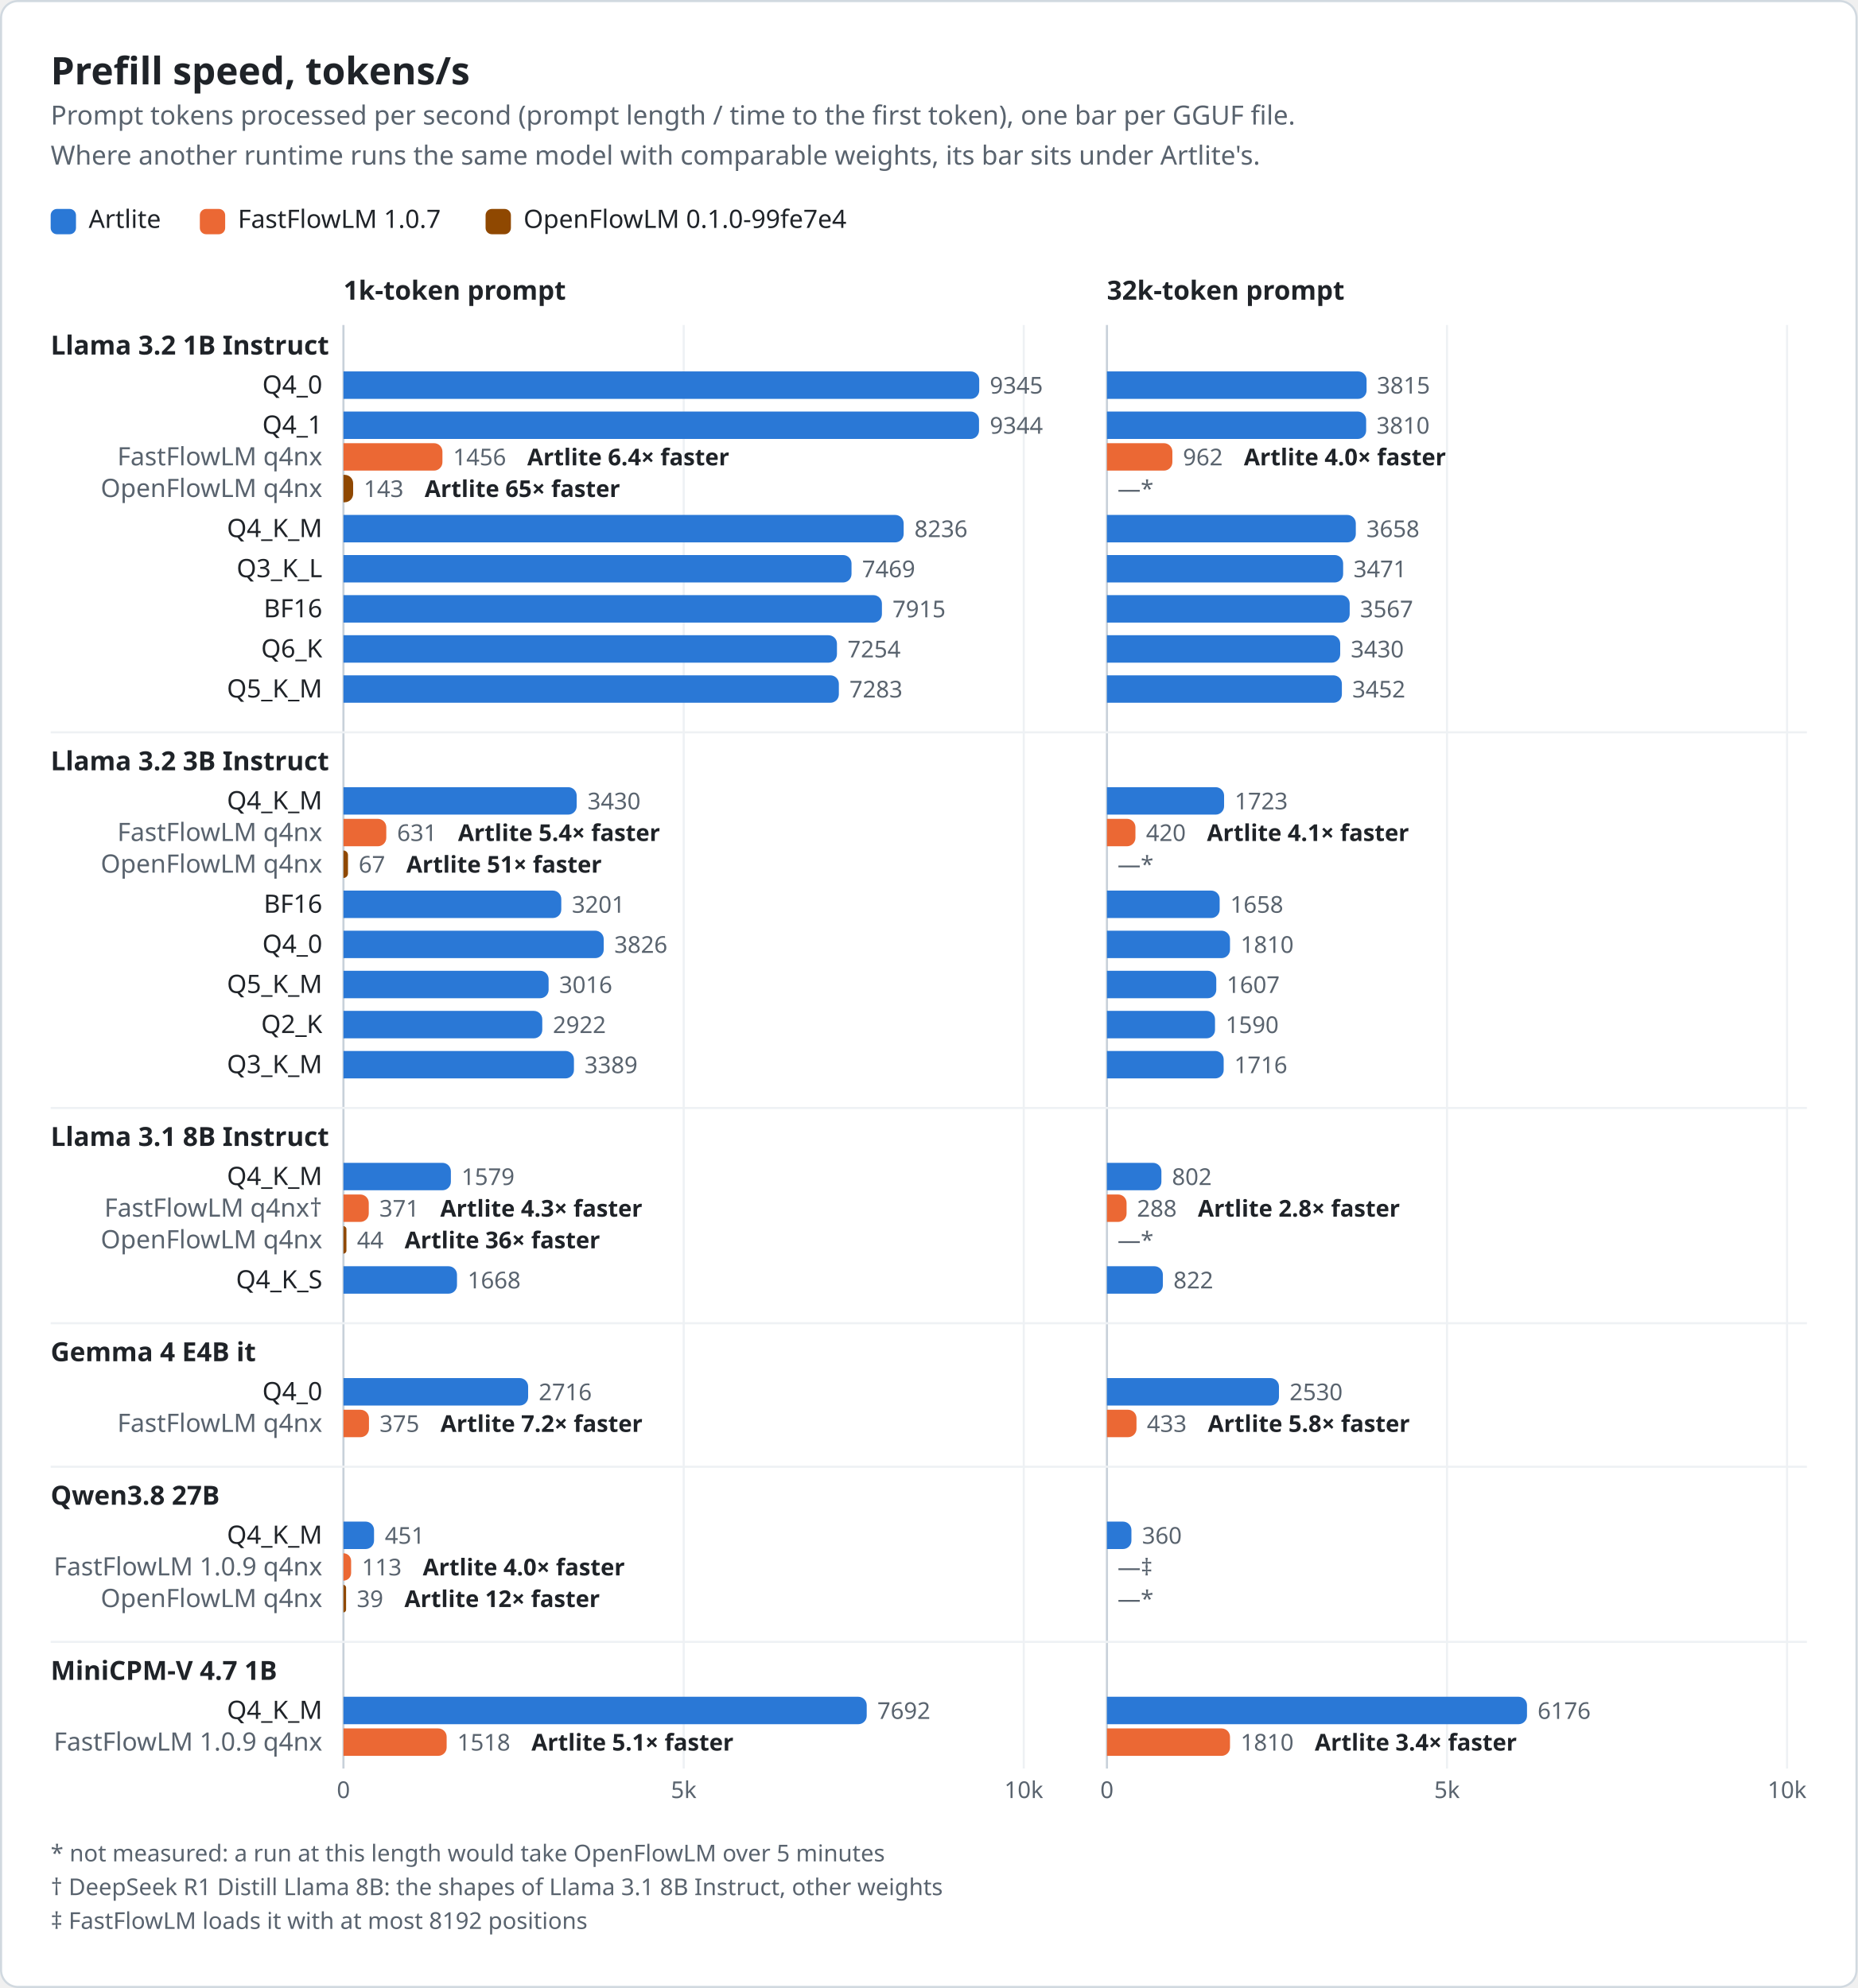
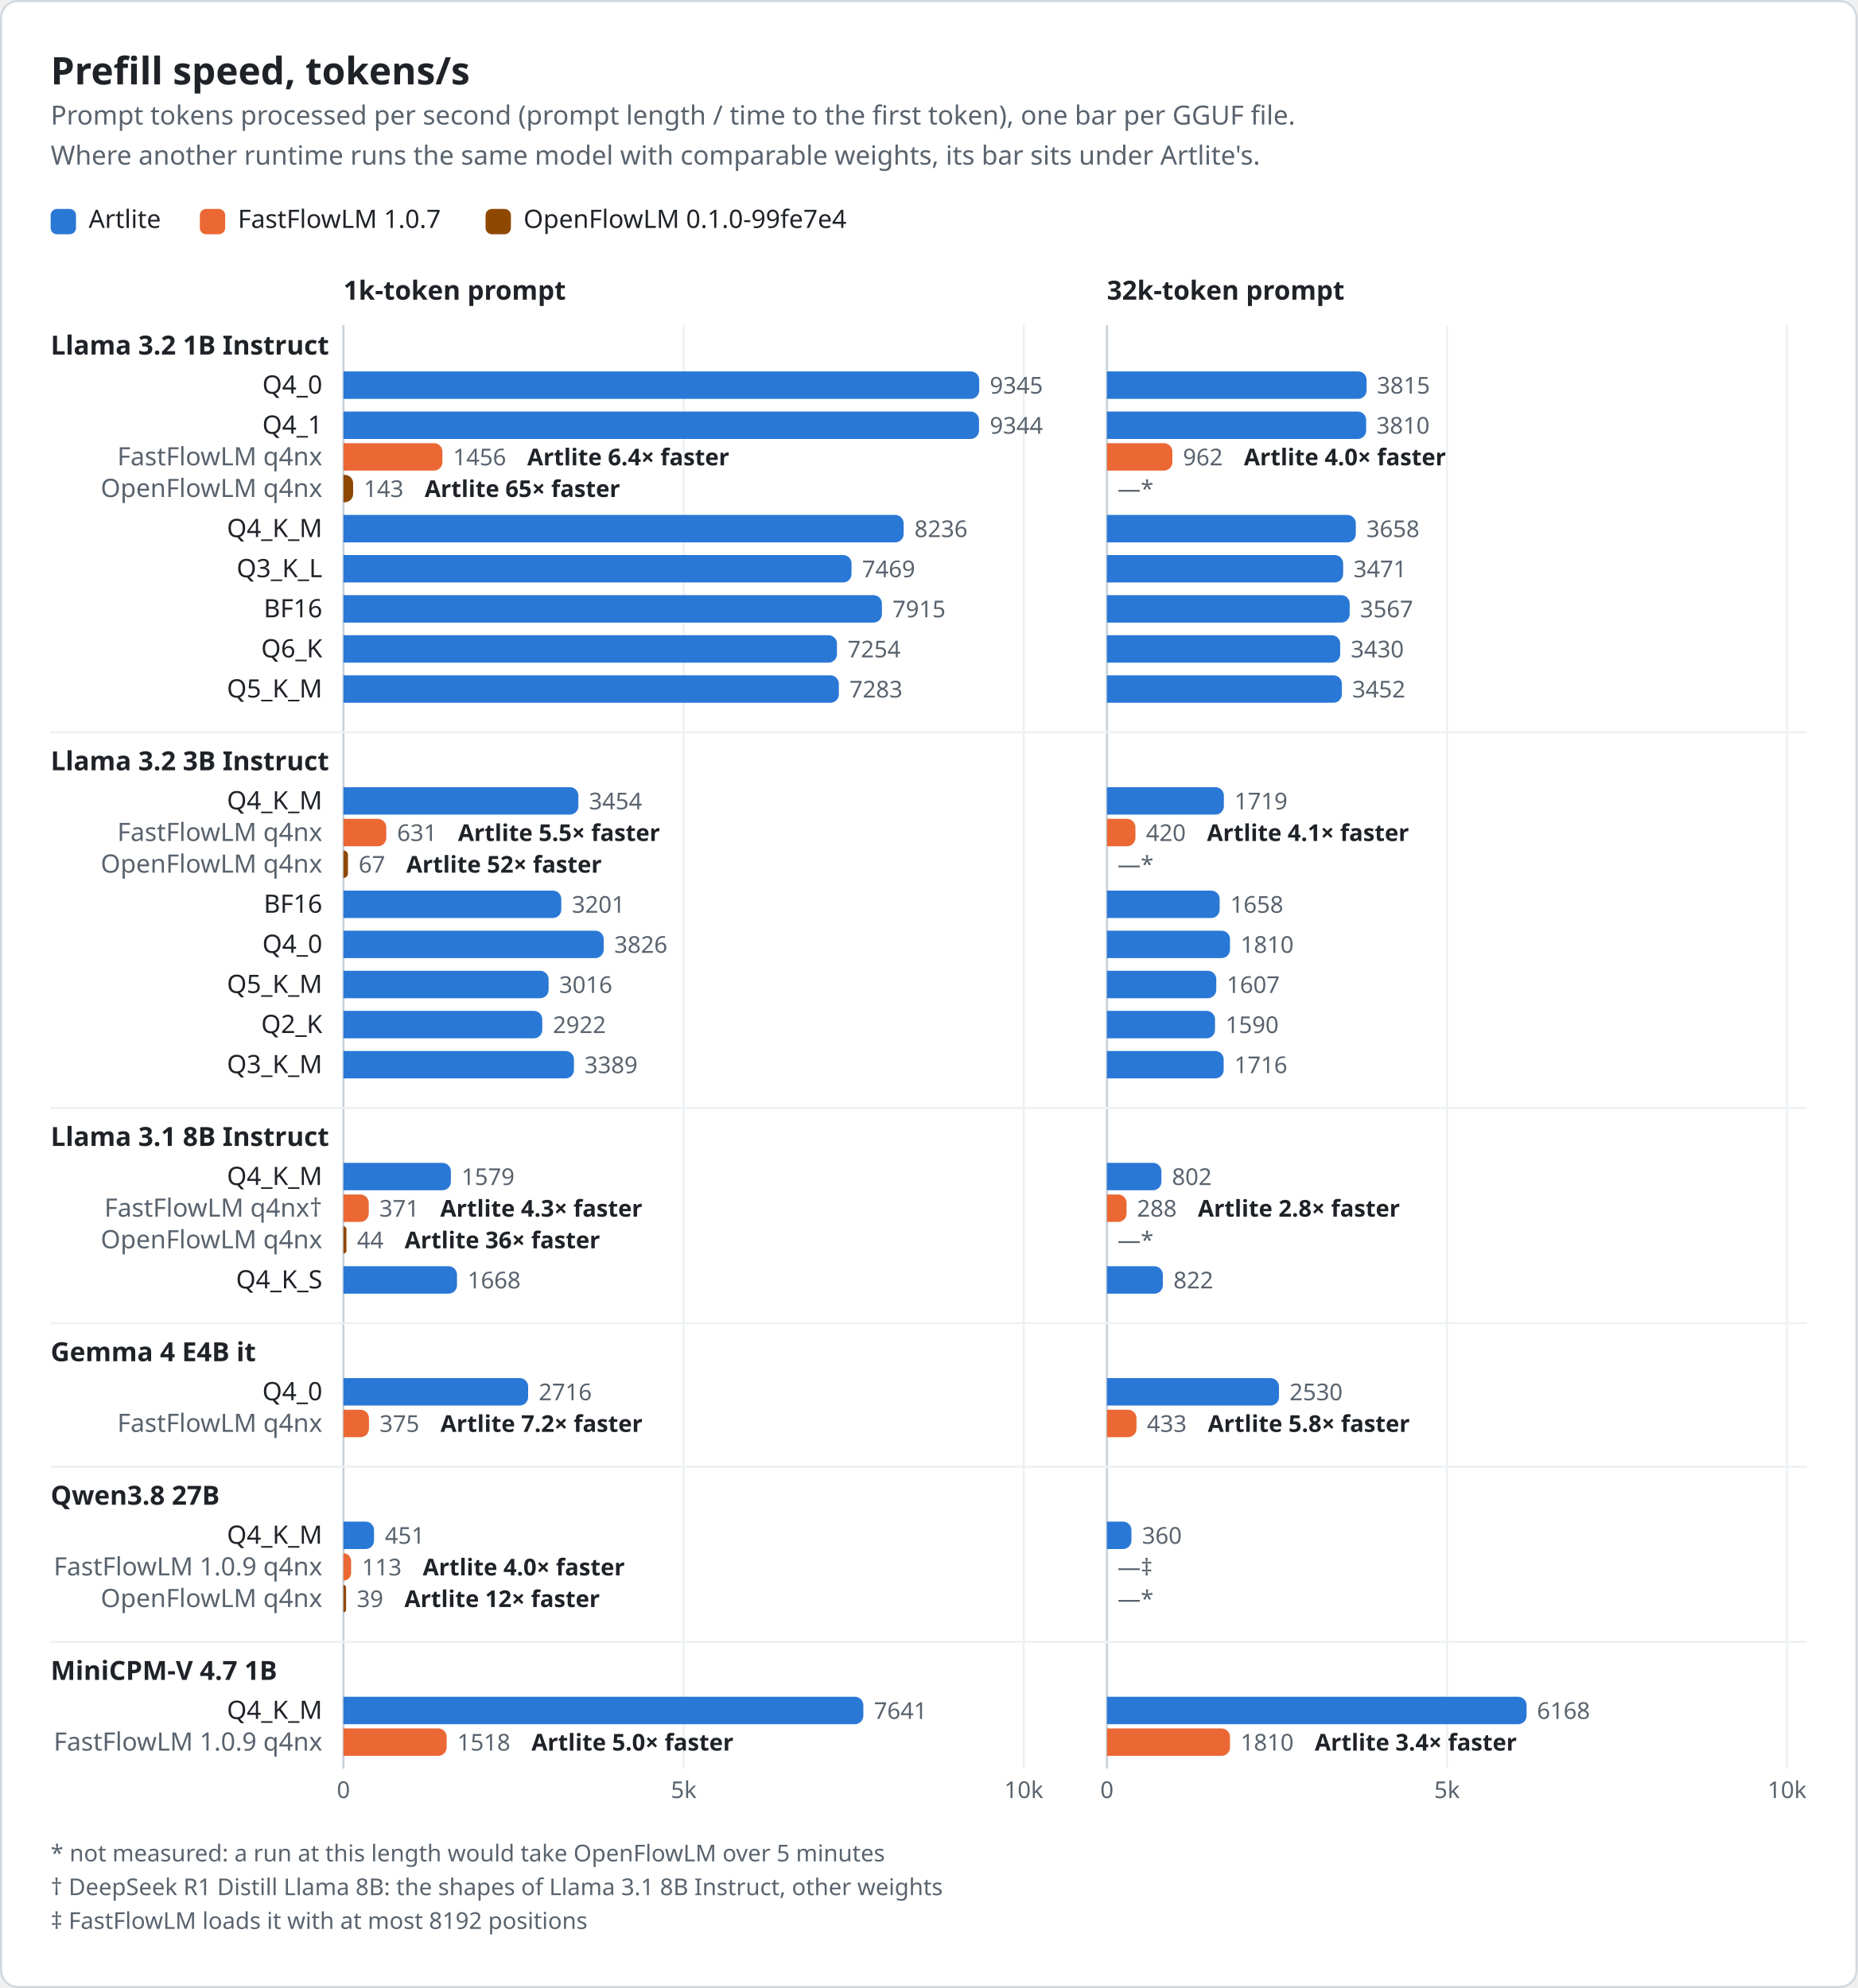
<svg xmlns="http://www.w3.org/2000/svg" width="880" height="942" viewBox="0 0 880 942" role="img" aria-labelledby="t d">
  <style>text{font-family:-apple-system, BlinkMacSystemFont, "Segoe UI", "Noto Sans", Helvetica, Arial, sans-serif;font-size:11px;fill:#59636e;font-variant-numeric:tabular-nums}.title{font-size:18px;font-weight:600;fill:#1f2328}.sub{font-size:12.5px}.h{font-size:12.5px;font-weight:600;fill:#1f2328}.lbl{font-size:12px;fill:#1f2328}.lbl2{font-size:12px}.strong{font-weight:600;fill:#1f2328}.muted{fill:#818b98}.small{font-size:10px}.halo{paint-order:stroke;stroke:#ffffff;stroke-width:3px;stroke-linejoin:round}.grid{stroke:#eef1f4}.axis{stroke:#c8d1da}.guide{stroke:#d5dce3}.bracket{stroke:#59636e;fill:none}.ft{fill:#86b6ef}.detail{font-size:12px;font-weight:400;fill:#59636e}.tile{fill:#eef1f4;stroke:#59636e;stroke-width:1}.cut{stroke:#59636e;stroke-width:.75;fill:none}.f0{fill:#2a78d6}.l0{stroke:#2a78d6;stroke-width:2;fill:none;stroke-linejoin:round;stroke-linecap:round}.d0{fill:#2a78d6;stroke:#ffffff;stroke-width:1.5}.b0{fill:#2a78d6;fill-opacity:.16}.f1{fill:#eb6834}.l1{stroke:#eb6834;stroke-width:2;fill:none;stroke-linejoin:round;stroke-linecap:round}.d1{fill:#eb6834;stroke:#ffffff;stroke-width:1.5}.b1{fill:#eb6834;fill-opacity:.16}.f2{fill:#1baf7a}.l2{stroke:#1baf7a;stroke-width:2;fill:none;stroke-linejoin:round;stroke-linecap:round}.d2{fill:#1baf7a;stroke:#ffffff;stroke-width:1.5}.b2{fill:#1baf7a;fill-opacity:.16}.f3{fill:#8f4801}.l3{stroke:#8f4801;stroke-width:2;fill:none;stroke-linejoin:round;stroke-linecap:round}.d3{fill:#8f4801;stroke:#ffffff;stroke-width:1.5}.b3{fill:#8f4801;fill-opacity:.16}</style>
  <rect x="0.5" y="0.5" width="879" height="941" rx="8" fill="#ffffff" stroke="#d1d9e0" />
  <text x="24.0" y="40.0" class="title">Prefill speed, tokens/s</text>
  <text x="24.0" y="59.0" class="sub">Prompt tokens processed per second (prompt length / time to the first token), one bar per GGUF file.</text>
  <text x="24.0" y="78.0" class="sub">Where another runtime runs the same model with comparable weights, its bar sits under Artlite's.</text>
  <rect x="24" y="99" width="12" height="12" rx="3" class="f0" />
  <text x="42.0" y="108.0" class="lbl">Artlite</text>
  <rect x="94.672" y="99" width="12" height="12" rx="3" class="f1" />
  <text x="112.7" y="108.0" class="lbl">FastFlowLM 1.0.7</text>
  <rect x="230.036" y="99" width="12" height="12" rx="3" class="f3" />
  <text x="248.0" y="108.0" class="lbl">OpenFlowLM 0.1.0-99fe7e4</text>
  <text x="162.7" y="142.0" class="h">1k-token prompt</text>
  <text x="524.4" y="142.0" class="h">32k-token prompt</text>
  <line x1="162.7" y1="154.0" x2="162.7" y2="838.0" class="axis" />
  <text x="162.7" y="852.0" text-anchor="middle">0</text>
  <line x1="323.9" y1="154.0" x2="323.9" y2="838.0" class="grid" />
  <text x="323.9" y="852.0" text-anchor="middle">5k</text>
  <line x1="485.0" y1="154.0" x2="485.0" y2="838.0" class="grid" />
  <text x="485.0" y="852.0" text-anchor="middle">10k</text>
  <line x1="524.4" y1="154.0" x2="524.4" y2="838.0" class="axis" />
  <text x="524.4" y="852.0" text-anchor="middle">0</text>
  <line x1="685.5" y1="154.0" x2="685.5" y2="838.0" class="grid" />
  <text x="685.5" y="852.0" text-anchor="middle">5k</text>
  <line x1="846.6" y1="154.0" x2="846.6" y2="838.0" class="grid" />
  <text x="846.6" y="852.0" text-anchor="middle">10k</text>
  <text x="24" y="168.0" class="h">Llama 3.2 1B Instruct</text>
  <text x="152.7" y="186.5" text-anchor="end" class="lbl">Q4_0</text>
  <path d="M162.7,176.0h297.2a4.0,4.0 0 0 1 4.0,4.0v5.0a4.0,4.0 0 0 1 -4.0,4.0h-297.2z" class="f0" />
  <text x="468.9" y="186.5">9345</text>
  <path d="M524.4,176.0h119.0a4.0,4.0 0 0 1 4.0,4.0v5.0a4.0,4.0 0 0 1 -4.0,4.0h-119.0z" class="f0" />
  <text x="652.3" y="186.5">3815</text>
  <text x="152.7" y="205.5" text-anchor="end" class="lbl">Q4_1</text>
  <path d="M162.7,195.0h297.1a4.0,4.0 0 0 1 4.0,4.0v5.0a4.0,4.0 0 0 1 -4.0,4.0h-297.1z" class="f0" />
  <text x="468.9" y="205.5">9344</text>
  <path d="M524.4,195.0h118.8a4.0,4.0 0 0 1 4.0,4.0v5.0a4.0,4.0 0 0 1 -4.0,4.0h-118.8z" class="f0" />
  <text x="652.1" y="205.5">3810</text>
  <text x="152.7" y="220.5" text-anchor="end" class="lbl2">FastFlowLM q4nx</text>
  <path d="M162.7,210.0h42.9a4.0,4.0 0 0 1 4.0,4.0v5.0a4.0,4.0 0 0 1 -4.0,4.0h-42.9z" class="f1" />
  <text x="214.6" y="220.5">1456<tspan dx="10" class="strong">Artlite 6.4× faster</tspan>
  </text>
  <path d="M524.4,210.0h27.0a4.0,4.0 0 0 1 4.0,4.0v5.0a4.0,4.0 0 0 1 -4.0,4.0h-27.0z" class="f1" />
  <text x="560.4" y="220.5">962<tspan dx="10" class="strong">Artlite 4.0× faster</tspan>
  </text>
  <text x="152.7" y="235.5" text-anchor="end" class="lbl2">OpenFlowLM q4nx</text>
  <path d="M162.7,225.0h0.6a4.0,4.0 0 0 1 4.0,4.0v5.0a4.0,4.0 0 0 1 -4.0,4.0h-0.6z" class="f3" />
  <text x="172.3" y="235.5">143<tspan dx="10" class="strong">Artlite 65× faster</tspan>
  </text>
  <text x="529.4" y="235.5">—*</text>
  <text x="152.7" y="254.5" text-anchor="end" class="lbl">Q4_K_M</text>
  <path d="M162.7,244.0h261.4a4.0,4.0 0 0 1 4.0,4.0v5.0a4.0,4.0 0 0 1 -4.0,4.0h-261.4z" class="f0" />
  <text x="433.2" y="254.5">8236</text>
  <path d="M524.4,244.0h113.9a4.0,4.0 0 0 1 4.0,4.0v5.0a4.0,4.0 0 0 1 -4.0,4.0h-113.9z" class="f0" />
  <text x="647.3" y="254.5">3658</text>
  <text x="152.7" y="273.5" text-anchor="end" class="lbl">Q3_K_L</text>
  <path d="M162.7,263.0h236.7a4.0,4.0 0 0 1 4.0,4.0v5.0a4.0,4.0 0 0 1 -4.0,4.0h-236.7z" class="f0" />
  <text x="408.4" y="273.5">7469</text>
  <path d="M524.4,263.0h107.9a4.0,4.0 0 0 1 4.0,4.0v5.0a4.0,4.0 0 0 1 -4.0,4.0h-107.9z" class="f0" />
  <text x="641.2" y="273.5">3471</text>
  <text x="152.7" y="292.5" text-anchor="end" class="lbl">BF16</text>
  <path d="M162.7,282.0h251.1a4.0,4.0 0 0 1 4.0,4.0v5.0a4.0,4.0 0 0 1 -4.0,4.0h-251.1z" class="f0" />
  <text x="422.8" y="292.5">7915</text>
  <path d="M524.4,282.0h111.0a4.0,4.0 0 0 1 4.0,4.0v5.0a4.0,4.0 0 0 1 -4.0,4.0h-111.0z" class="f0" />
  <text x="644.3" y="292.5">3567</text>
  <text x="152.7" y="311.5" text-anchor="end" class="lbl">Q6_K</text>
  <path d="M162.7,301.0h229.8a4.0,4.0 0 0 1 4.0,4.0v5.0a4.0,4.0 0 0 1 -4.0,4.0h-229.8z" class="f0" />
  <text x="401.5" y="311.5">7254</text>
  <path d="M524.4,301.0h106.5a4.0,4.0 0 0 1 4.0,4.0v5.0a4.0,4.0 0 0 1 -4.0,4.0h-106.5z" class="f0" />
  <text x="639.9" y="311.5">3430</text>
  <text x="152.7" y="330.5" text-anchor="end" class="lbl">Q5_K_M</text>
  <path d="M162.7,320.0h230.7a4.0,4.0 0 0 1 4.0,4.0v5.0a4.0,4.0 0 0 1 -4.0,4.0h-230.7z" class="f0" />
  <text x="402.4" y="330.5">7283</text>
  <path d="M524.4,320.0h107.3a4.0,4.0 0 0 1 4.0,4.0v5.0a4.0,4.0 0 0 1 -4.0,4.0h-107.3z" class="f0" />
  <text x="640.6" y="330.5">3452</text>
  <line x1="24" y1="347.0" x2="856" y2="347.0" class="grid" />
  <text x="24" y="365.0" class="h">Llama 3.2 3B Instruct</text>
  <text x="152.7" y="383.5" text-anchor="end" class="lbl">Q4_K_M</text>
-   <path d="M162.7,373.0h106.5a4.0,4.0 0 0 1 4.0,4.0v5.0a4.0,4.0 0 0 1 -4.0,4.0h-106.5z" class="f0" />
-   <text x="278.3" y="383.5">3430</text>
-   <path d="M524.4,373.0h51.5a4.0,4.0 0 0 1 4.0,4.0v5.0a4.0,4.0 0 0 1 -4.0,4.0h-51.5z" class="f0" />
-   <text x="584.9" y="383.5">1723</text>
+   <path d="M162.7,373.0h107.3a4.0,4.0 0 0 1 4.0,4.0v5.0a4.0,4.0 0 0 1 -4.0,4.0h-107.3z" class="f0" />
+   <text x="279.0" y="383.5">3454</text>
+   <path d="M524.4,373.0h51.4a4.0,4.0 0 0 1 4.0,4.0v5.0a4.0,4.0 0 0 1 -4.0,4.0h-51.4z" class="f0" />
+   <text x="584.8" y="383.5">1719</text>
  <text x="152.7" y="398.5" text-anchor="end" class="lbl2">FastFlowLM q4nx</text>
  <path d="M162.7,388.0h16.3a4.0,4.0 0 0 1 4.0,4.0v5.0a4.0,4.0 0 0 1 -4.0,4.0h-16.3z" class="f1" />
-   <text x="188.1" y="398.5">631<tspan dx="10" class="strong">Artlite 5.4× faster</tspan>
+   <text x="188.1" y="398.5">631<tspan dx="10" class="strong">Artlite 5.5× faster</tspan>
  </text>
  <path d="M524.4,388.0h9.5a4.0,4.0 0 0 1 4.0,4.0v5.0a4.0,4.0 0 0 1 -4.0,4.0h-9.5z" class="f1" />
  <text x="542.9" y="398.5">420<tspan dx="10" class="strong">Artlite 4.1× faster</tspan>
  </text>
  <text x="152.7" y="413.5" text-anchor="end" class="lbl2">OpenFlowLM q4nx</text>
  <path d="M162.7,403.0h0.0a2.159,2.159 0 0 1 2.159,2.159v8.7a2.159,2.159 0 0 1 -2.159,2.159h0.0z" class="f3" />
-   <text x="169.9" y="413.5">67<tspan dx="10" class="strong">Artlite 51× faster</tspan>
+   <text x="169.9" y="413.5">67<tspan dx="10" class="strong">Artlite 52× faster</tspan>
  </text>
  <text x="529.4" y="413.5">—*</text>
  <text x="152.7" y="432.5" text-anchor="end" class="lbl">BF16</text>
  <path d="M162.7,422.0h99.2a4.0,4.0 0 0 1 4.0,4.0v5.0a4.0,4.0 0 0 1 -4.0,4.0h-99.2z" class="f0" />
  <text x="270.9" y="432.5">3201</text>
  <path d="M524.4,422.0h49.4a4.0,4.0 0 0 1 4.0,4.0v5.0a4.0,4.0 0 0 1 -4.0,4.0h-49.4z" class="f0" />
  <text x="582.8" y="432.5">1658</text>
  <text x="152.7" y="451.5" text-anchor="end" class="lbl">Q4_0</text>
  <path d="M162.7,441.0h119.3a4.0,4.0 0 0 1 4.0,4.0v5.0a4.0,4.0 0 0 1 -4.0,4.0h-119.3z" class="f0" />
  <text x="291.0" y="451.5">3826</text>
  <path d="M524.4,441.0h54.3a4.0,4.0 0 0 1 4.0,4.0v5.0a4.0,4.0 0 0 1 -4.0,4.0h-54.3z" class="f0" />
  <text x="587.7" y="451.5">1810</text>
  <text x="152.7" y="470.5" text-anchor="end" class="lbl">Q5_K_M</text>
  <path d="M162.7,460.0h93.2a4.0,4.0 0 0 1 4.0,4.0v5.0a4.0,4.0 0 0 1 -4.0,4.0h-93.2z" class="f0" />
  <text x="264.9" y="470.5">3016</text>
  <path d="M524.4,460.0h47.8a4.0,4.0 0 0 1 4.0,4.0v5.0a4.0,4.0 0 0 1 -4.0,4.0h-47.8z" class="f0" />
  <text x="581.1" y="470.5">1607</text>
  <text x="152.7" y="489.5" text-anchor="end" class="lbl">Q2_K</text>
  <path d="M162.7,479.0h90.2a4.0,4.0 0 0 1 4.0,4.0v5.0a4.0,4.0 0 0 1 -4.0,4.0h-90.2z" class="f0" />
  <text x="261.9" y="489.5">2922</text>
  <path d="M524.4,479.0h47.2a4.0,4.0 0 0 1 4.0,4.0v5.0a4.0,4.0 0 0 1 -4.0,4.0h-47.2z" class="f0" />
  <text x="580.6" y="489.5">1590</text>
  <text x="152.7" y="508.5" text-anchor="end" class="lbl">Q3_K_M</text>
  <path d="M162.7,498.0h105.2a4.0,4.0 0 0 1 4.0,4.0v5.0a4.0,4.0 0 0 1 -4.0,4.0h-105.2z" class="f0" />
  <text x="276.9" y="508.5">3389</text>
  <path d="M524.4,498.0h51.3a4.0,4.0 0 0 1 4.0,4.0v5.0a4.0,4.0 0 0 1 -4.0,4.0h-51.3z" class="f0" />
  <text x="584.7" y="508.5">1716</text>
  <line x1="24" y1="525.0" x2="856" y2="525.0" class="grid" />
  <text x="24" y="543.0" class="h">Llama 3.1 8B Instruct</text>
  <text x="152.7" y="561.5" text-anchor="end" class="lbl">Q4_K_M</text>
  <path d="M162.7,551.0h46.9a4.0,4.0 0 0 1 4.0,4.0v5.0a4.0,4.0 0 0 1 -4.0,4.0h-46.9z" class="f0" />
  <text x="218.6" y="561.5">1579</text>
  <path d="M524.4,551.0h21.8a4.0,4.0 0 0 1 4.0,4.0v5.0a4.0,4.0 0 0 1 -4.0,4.0h-21.8z" class="f0" />
  <text x="555.2" y="561.5">802</text>
  <text x="152.7" y="576.5" text-anchor="end" class="lbl2">FastFlowLM q4nx†</text>
  <path d="M162.7,566.0h8.0a4.0,4.0 0 0 1 4.0,4.0v5.0a4.0,4.0 0 0 1 -4.0,4.0h-8.0z" class="f1" />
  <text x="179.7" y="576.5">371<tspan dx="10" class="strong">Artlite 4.3× faster</tspan>
  </text>
  <path d="M524.4,566.0h5.3a4.0,4.0 0 0 1 4.0,4.0v5.0a4.0,4.0 0 0 1 -4.0,4.0h-5.3z" class="f1" />
  <text x="538.6" y="576.5">288<tspan dx="10" class="strong">Artlite 2.8× faster</tspan>
  </text>
  <text x="152.7" y="591.5" text-anchor="end" class="lbl2">OpenFlowLM q4nx</text>
  <path d="M162.7,581.0h0.0a1.418,1.418 0 0 1 1.418,1.418v10.2a1.418,1.418 0 0 1 -1.418,1.418h0.0z" class="f3" />
  <text x="169.1" y="591.5">44<tspan dx="10" class="strong">Artlite 36× faster</tspan>
  </text>
  <text x="529.4" y="591.5">—*</text>
  <text x="152.7" y="610.5" text-anchor="end" class="lbl">Q4_K_S</text>
  <path d="M162.7,600.0h49.8a4.0,4.0 0 0 1 4.0,4.0v5.0a4.0,4.0 0 0 1 -4.0,4.0h-49.8z" class="f0" />
  <text x="221.5" y="610.5">1668</text>
  <path d="M524.4,600.0h22.5a4.0,4.0 0 0 1 4.0,4.0v5.0a4.0,4.0 0 0 1 -4.0,4.0h-22.5z" class="f0" />
  <text x="555.9" y="610.5">822</text>
  <line x1="24" y1="627.0" x2="856" y2="627.0" class="grid" />
  <text x="24" y="645.0" class="h">Gemma 4 E4B it</text>
  <text x="152.7" y="663.5" text-anchor="end" class="lbl">Q4_0</text>
  <path d="M162.7,653.0h83.5a4.0,4.0 0 0 1 4.0,4.0v5.0a4.0,4.0 0 0 1 -4.0,4.0h-83.5z" class="f0" />
  <text x="255.2" y="663.5">2716</text>
  <path d="M524.4,653.0h77.5a4.0,4.0 0 0 1 4.0,4.0v5.0a4.0,4.0 0 0 1 -4.0,4.0h-77.5z" class="f0" />
  <text x="610.9" y="663.5">2530</text>
  <text x="152.7" y="678.5" text-anchor="end" class="lbl2">FastFlowLM q4nx</text>
  <path d="M162.7,668.0h8.1a4.0,4.0 0 0 1 4.0,4.0v5.0a4.0,4.0 0 0 1 -4.0,4.0h-8.1z" class="f1" />
  <text x="179.8" y="678.5">375<tspan dx="10" class="strong">Artlite 7.2× faster</tspan>
  </text>
  <path d="M524.4,668.0h10.0a4.0,4.0 0 0 1 4.0,4.0v5.0a4.0,4.0 0 0 1 -4.0,4.0h-10.0z" class="f1" />
  <text x="543.3" y="678.5">433<tspan dx="10" class="strong">Artlite 5.8× faster</tspan>
  </text>
  <line x1="24" y1="695.0" x2="856" y2="695.0" class="grid" />
  <text x="24" y="713.0" class="h">Qwen3.8 27B</text>
  <text x="152.7" y="731.5" text-anchor="end" class="lbl">Q4_K_M</text>
  <path d="M162.7,721.0h10.5a4.0,4.0 0 0 1 4.0,4.0v5.0a4.0,4.0 0 0 1 -4.0,4.0h-10.5z" class="f0" />
  <text x="182.3" y="731.5">451</text>
  <path d="M524.4,721.0h7.6a4.0,4.0 0 0 1 4.0,4.0v5.0a4.0,4.0 0 0 1 -4.0,4.0h-7.6z" class="f0" />
  <text x="541.0" y="731.5">360</text>
  <text x="152.7" y="746.5" text-anchor="end" class="lbl2">FastFlowLM 1.0.9 q4nx</text>
  <path d="M162.7,736.0h0.0a3.642,3.642 0 0 1 3.642,3.642v5.7a3.642,3.642 0 0 1 -3.642,3.642h0.0z" class="f1" />
  <text x="171.4" y="746.5">113<tspan dx="10" class="strong">Artlite 4.0× faster</tspan>
  </text>
  <text x="529.4" y="746.5">—‡</text>
  <text x="152.7" y="761.5" text-anchor="end" class="lbl2">OpenFlowLM q4nx</text>
  <path d="M162.7,751.0h0.0a1.257,1.257 0 0 1 1.257,1.257v10.5a1.257,1.257 0 0 1 -1.257,1.257h0.0z" class="f3" />
  <text x="169.0" y="761.5">39<tspan dx="10" class="strong">Artlite 12× faster</tspan>
  </text>
  <text x="529.4" y="761.5">—*</text>
  <line x1="24" y1="778.0" x2="856" y2="778.0" class="grid" />
  <text x="24" y="796.0" class="h">MiniCPM-V 4.7 1B</text>
  <text x="152.7" y="814.5" text-anchor="end" class="lbl">Q4_K_M</text>
-   <path d="M162.7,804.0h243.9a4.0,4.0 0 0 1 4.0,4.0v5.0a4.0,4.0 0 0 1 -4.0,4.0h-243.9z" class="f0" />
-   <text x="415.6" y="814.5">7692</text>
-   <path d="M524.4,804.0h195.0a4.0,4.0 0 0 1 4.0,4.0v5.0a4.0,4.0 0 0 1 -4.0,4.0h-195.0z" class="f0" />
-   <text x="728.4" y="814.5">6176</text>
+   <path d="M162.7,804.0h242.3a4.0,4.0 0 0 1 4.0,4.0v5.0a4.0,4.0 0 0 1 -4.0,4.0h-242.3z" class="f0" />
+   <text x="414.0" y="814.5">7641</text>
+   <path d="M524.4,804.0h194.8a4.0,4.0 0 0 1 4.0,4.0v5.0a4.0,4.0 0 0 1 -4.0,4.0h-194.8z" class="f0" />
+   <text x="728.1" y="814.5">6168</text>
  <text x="152.7" y="829.5" text-anchor="end" class="lbl2">FastFlowLM 1.0.9 q4nx</text>
  <path d="M162.7,819.0h44.9a4.0,4.0 0 0 1 4.0,4.0v5.0a4.0,4.0 0 0 1 -4.0,4.0h-44.9z" class="f1" />
-   <text x="216.6" y="829.5">1518<tspan dx="10" class="strong">Artlite 5.1× faster</tspan>
+   <text x="216.6" y="829.5">1518<tspan dx="10" class="strong">Artlite 5.0× faster</tspan>
  </text>
  <path d="M524.4,819.0h54.3a4.0,4.0 0 0 1 4.0,4.0v5.0a4.0,4.0 0 0 1 -4.0,4.0h-54.3z" class="f1" />
  <text x="587.7" y="829.5">1810<tspan dx="10" class="strong">Artlite 3.4× faster</tspan>
  </text>
  <text x="24.0" y="882.0">* not measured: a run at this length would take OpenFlowLM over 5 minutes</text>
  <text x="24.0" y="898.0">† DeepSeek R1 Distill Llama 8B: the shapes of Llama 3.1 8B Instruct, other weights</text>
  <text x="24.0" y="914.0">‡ FastFlowLM loads it with at most 8192 positions</text>
</svg>
